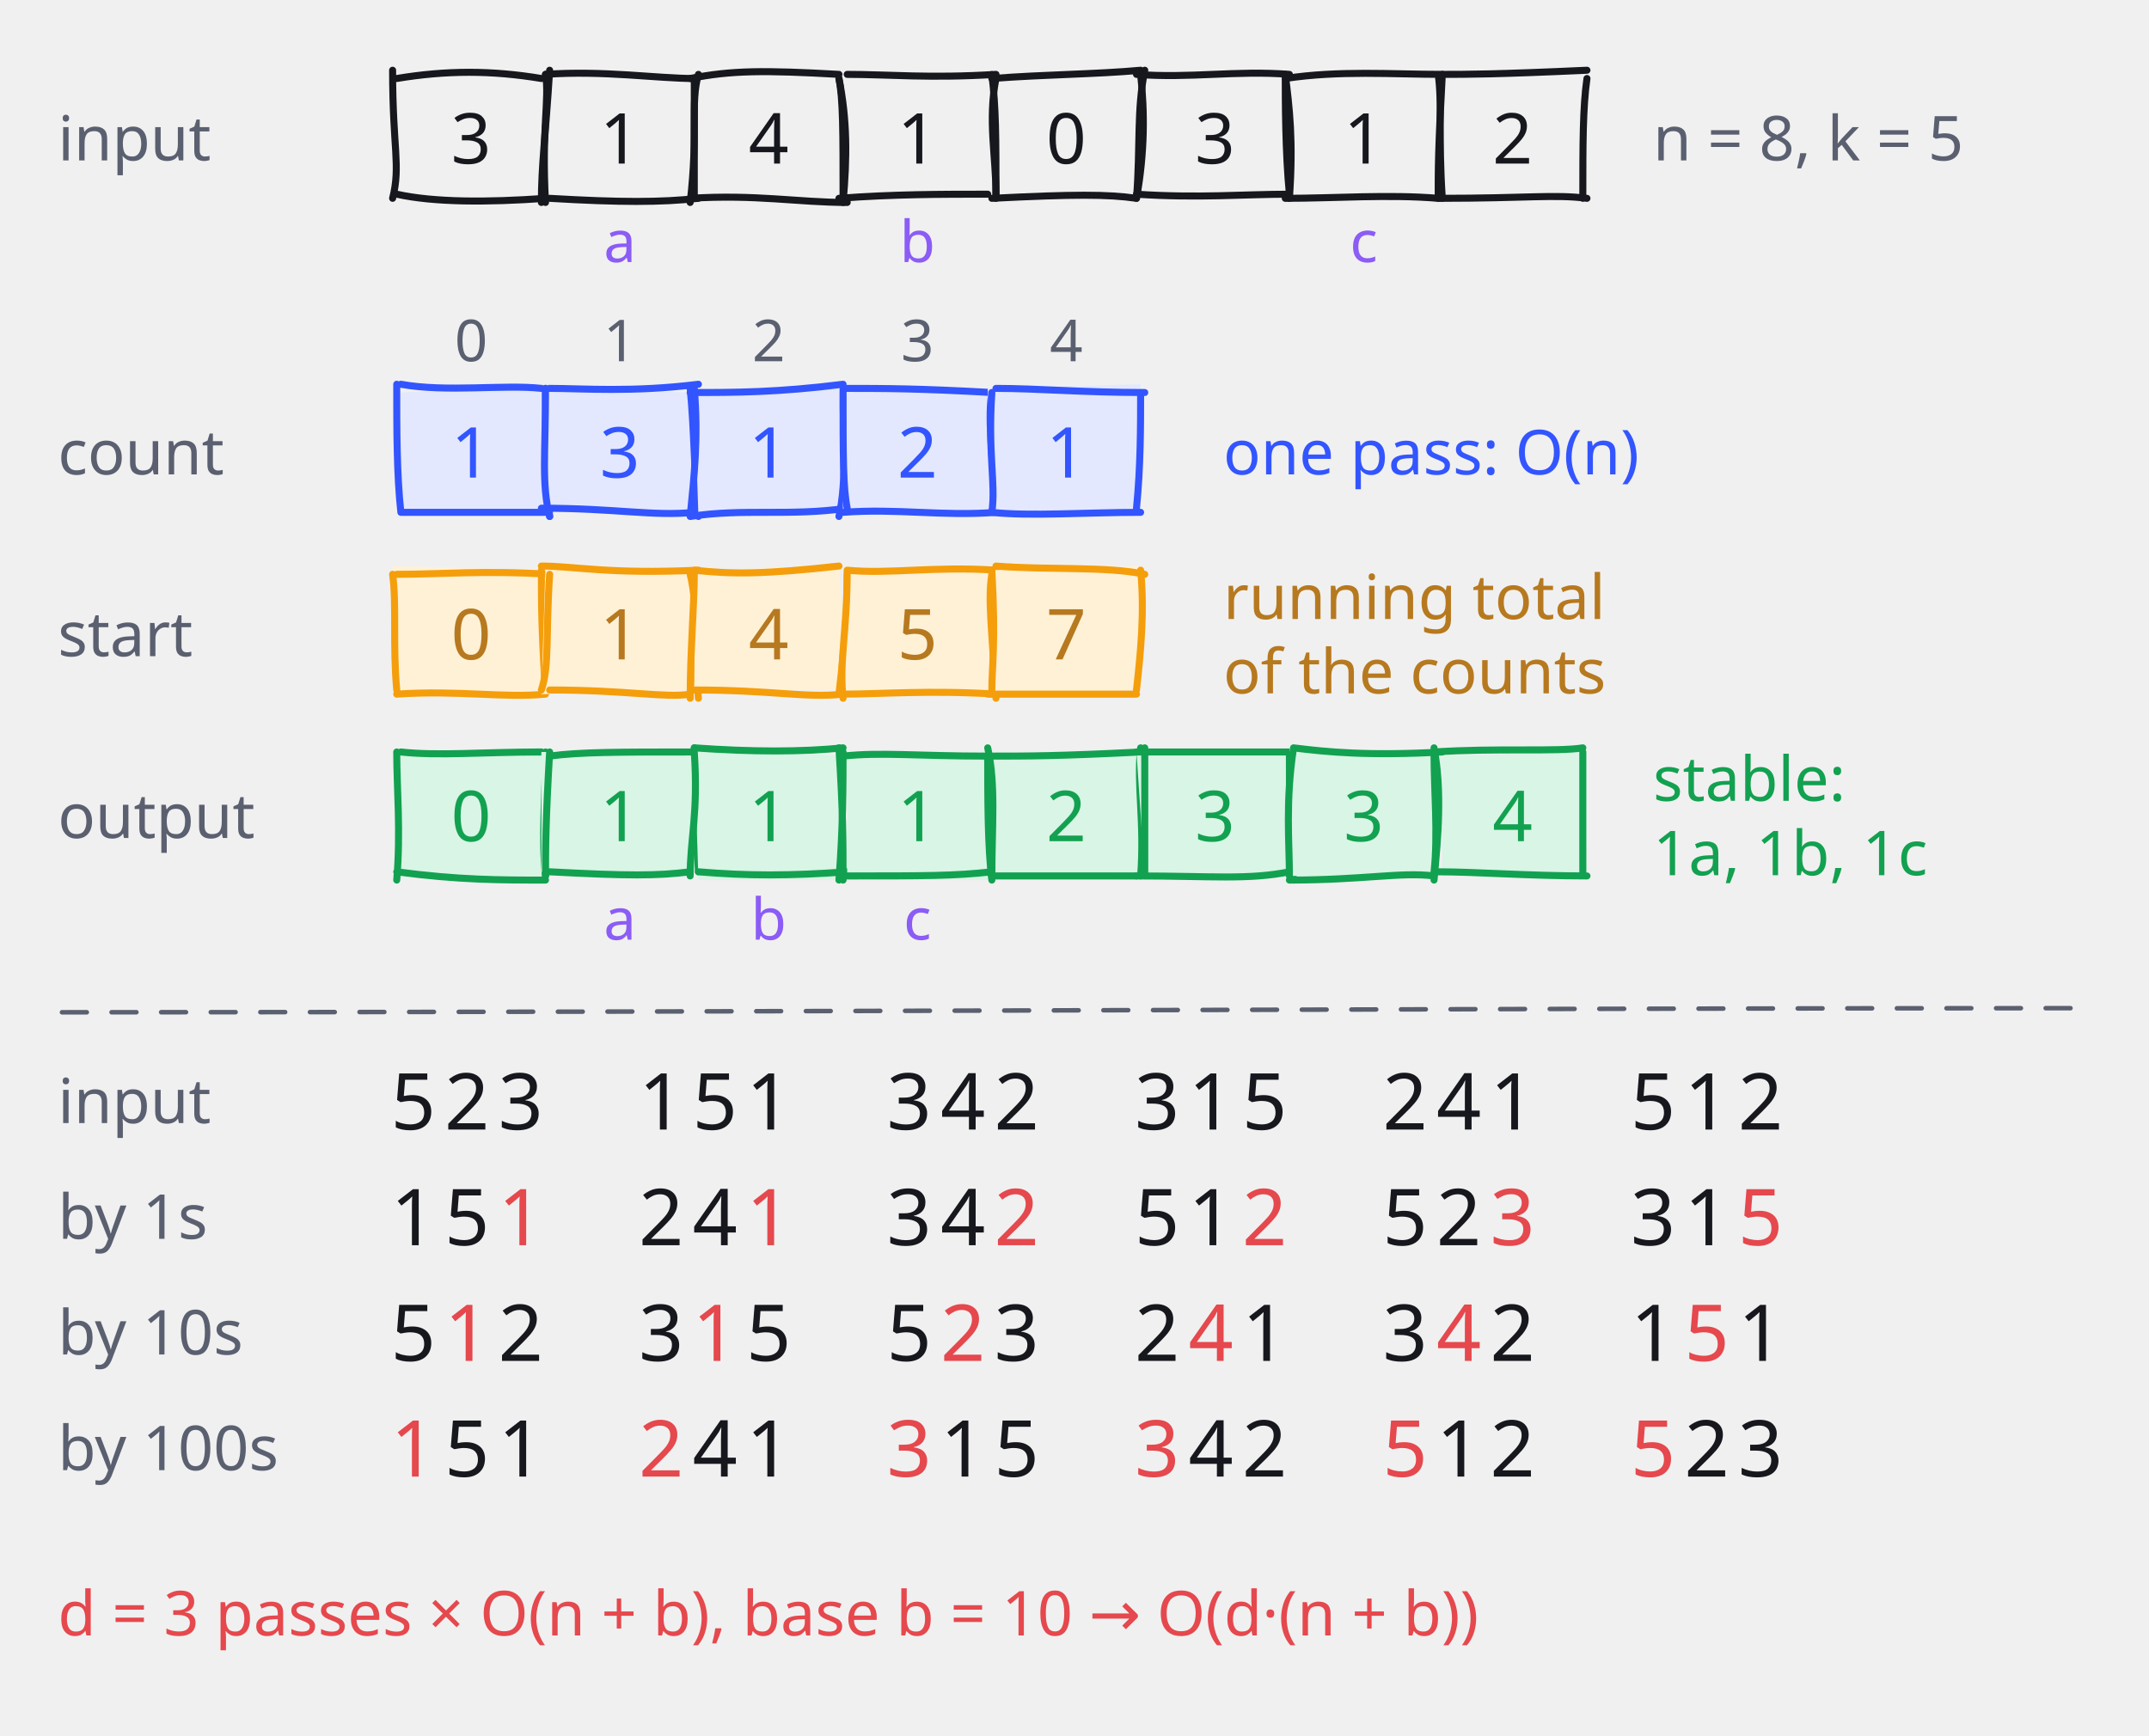
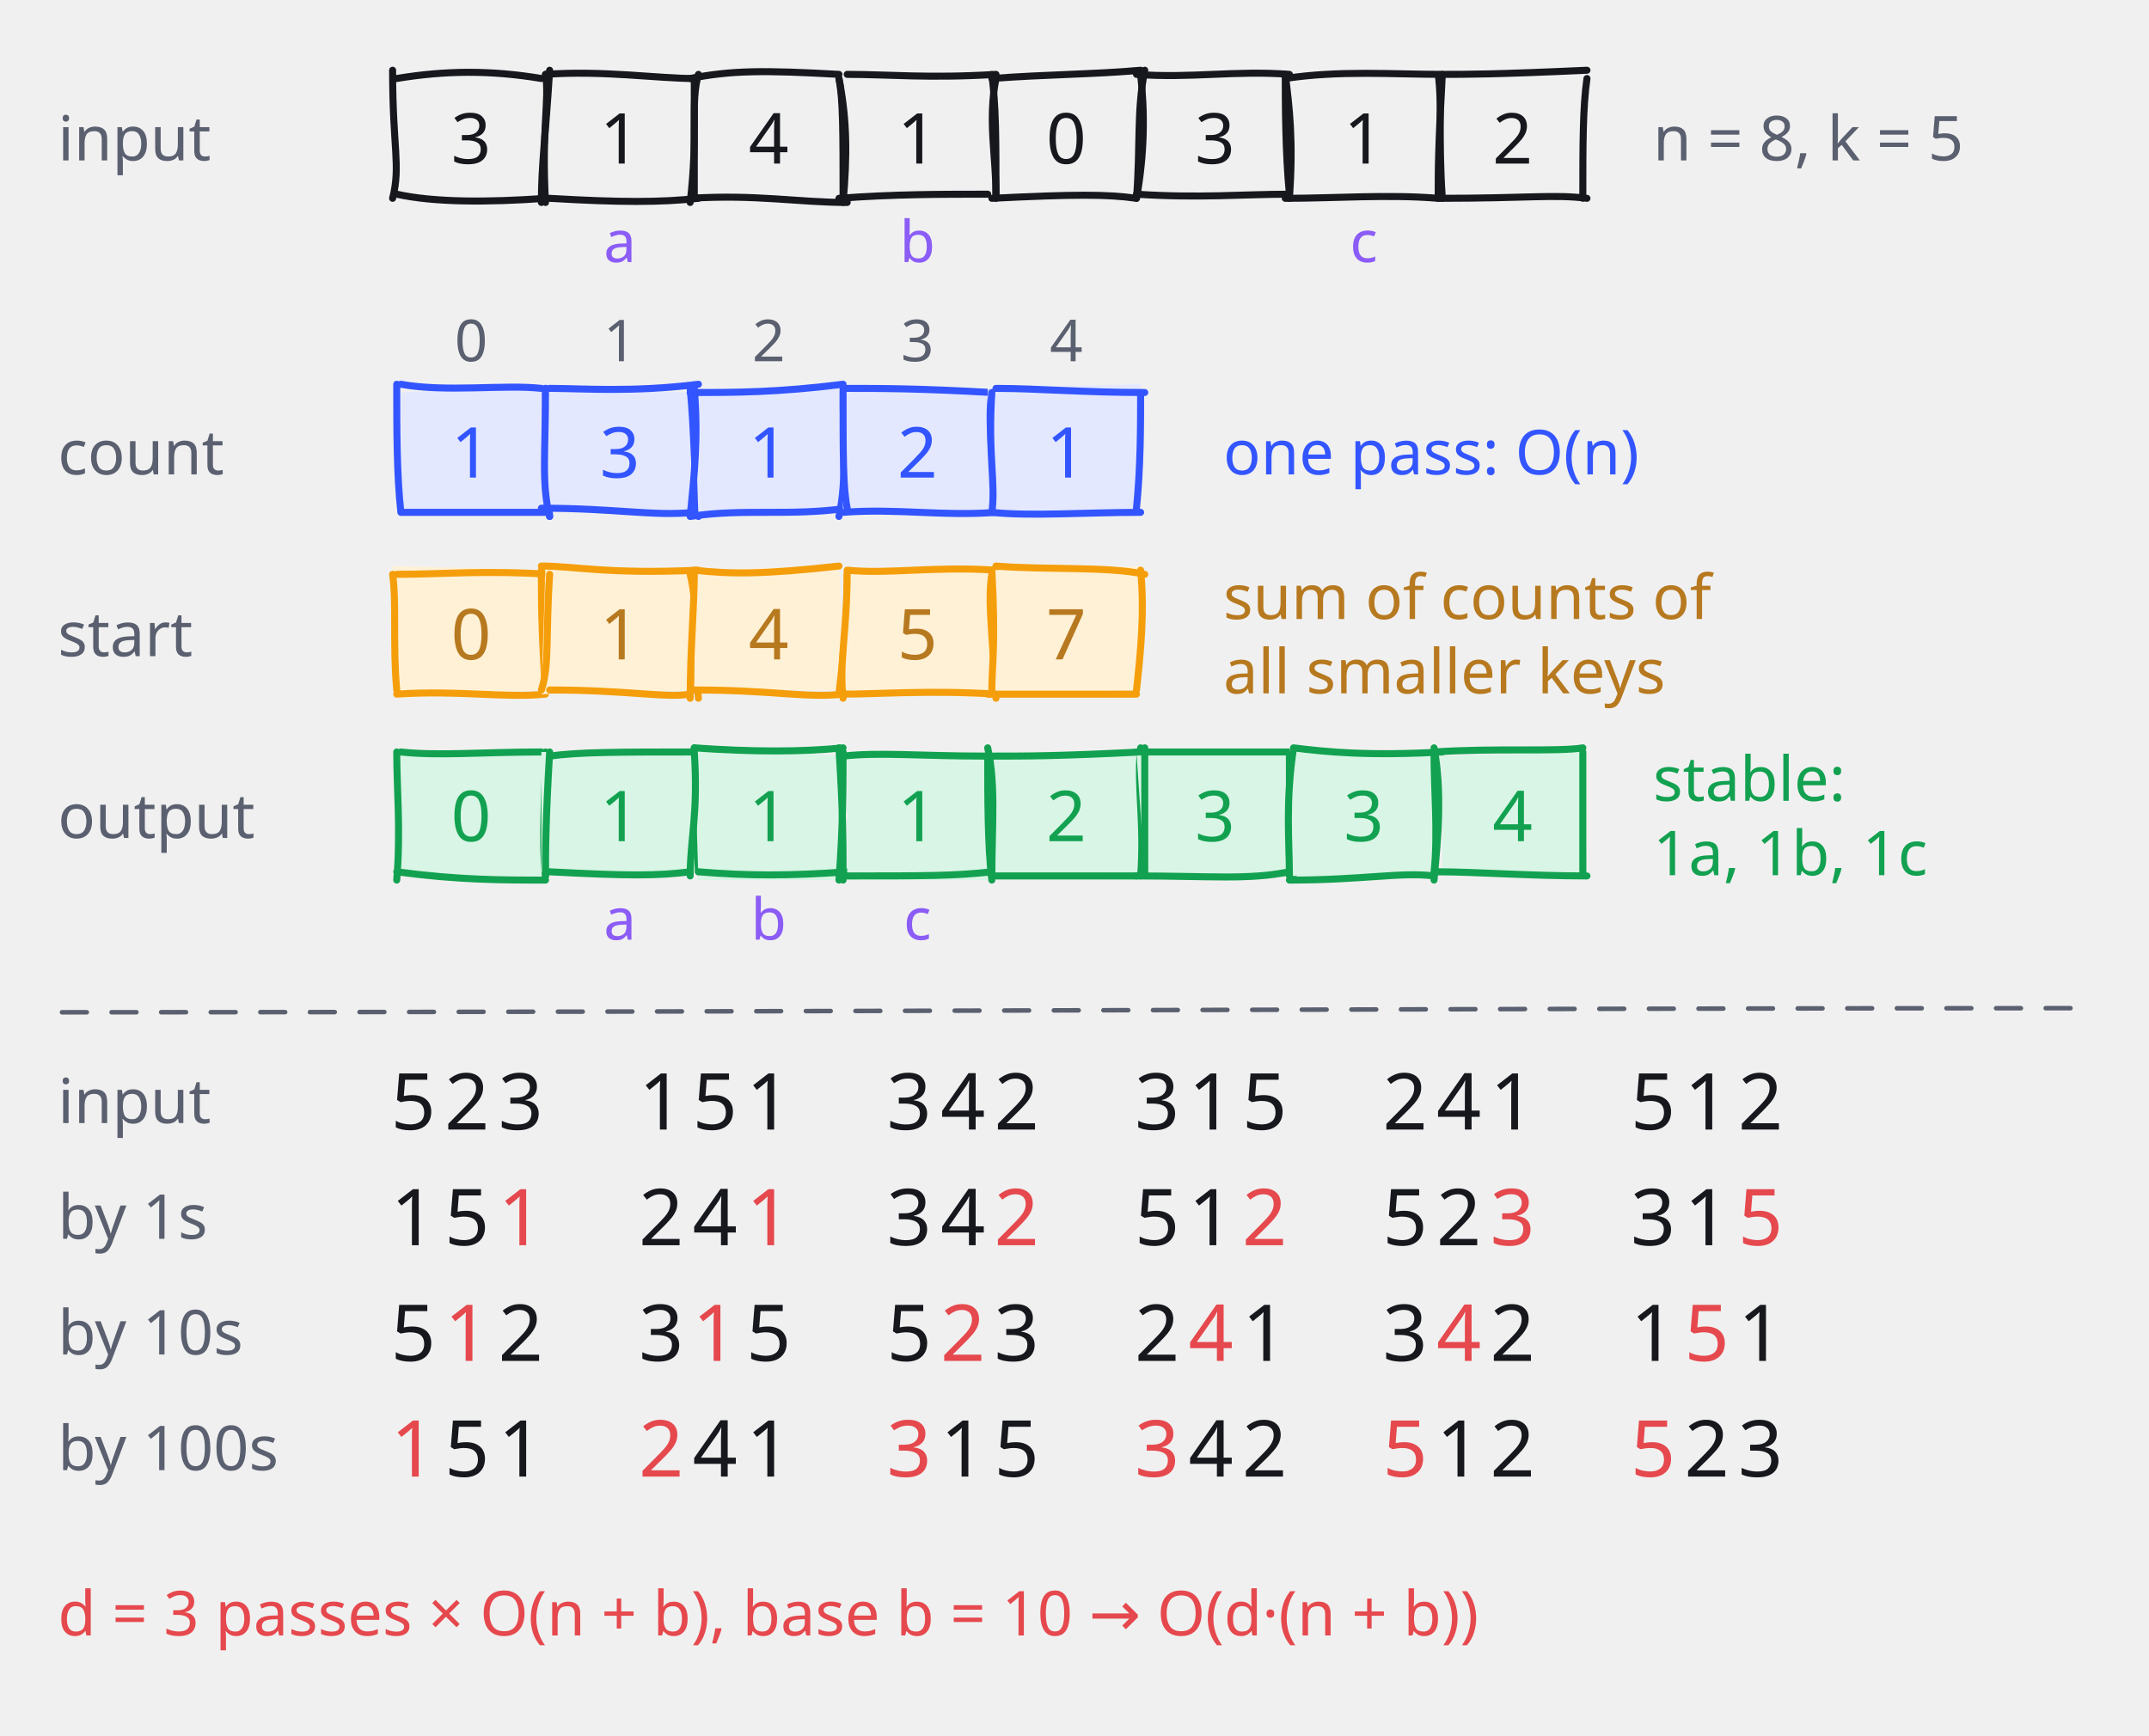
<svg xmlns="http://www.w3.org/2000/svg" viewBox="0 0 520 420" class="dg" data-diagram="counting-and-radix-sort">
  <style>
.dg path{fill:none;stroke-linecap:round;stroke-linejoin:round;stroke-width:1.7}
.dg .w-thick{stroke-width:2.6}.dg .w-thin{stroke-width:1.1}
.dg text{font-family:'Segoe Print','Bradley Hand','Comic Sans MS',system-ui,sans-serif;stroke:none}.dg .t-mono{font-family:'JetBrains Mono',monospace}
.s-ink{stroke:#16181D}.s-muted{stroke:#5B6070}.s-red{stroke:#E5484D}.s-blue{stroke:#3355FF}.s-green{stroke:#12A150}.s-orange{stroke:#F59E0B}.s-violet{stroke:#8B5CF6}.s-paper{stroke:#fff}.s-hl{stroke:#FFE45C}
.f-ink{fill:#16181D!important}.f-muted{fill:#E9E3D9!important}.f-red{fill:#FDE2E2!important}.f-blue{fill:#E3E8FF!important}.f-green{fill:#D8F5E5!important}.f-orange{fill:#FFF1D6!important}.f-violet{fill:#EDE5FF!important}.f-paper{fill:#fff!important}.f-hl{fill:#FFE45C!important}
.h-red{stroke:#E5484D}.h-blue{stroke:#3355FF}.h-green{stroke:#12A150}.h-orange{stroke:#F59E0B}.h-violet{stroke:#8B5CF6}.h-hl{stroke:#FFE45C}.h-ink{stroke:#16181D}.h-muted{stroke:#9AA0AE}
.t-ink{fill:#16181D}.t-muted{fill:#5B6070}.t-red{fill:#E5484D}.t-blue{fill:#3355FF}.t-green{fill:#12A150}.t-orange{fill:#B7791F}.t-violet{fill:#8B5CF6}.t-paper{fill:#fff}
</style>
  <g>
    <text x="14" y="33" font-size="15" text-anchor="start" dominant-baseline="central" class="t t-muted">input</text>
    <path d="M96 19 C108 17, 119 17, 131 19 M132 18 C133 24, 131 31, 132 49 M132 48 C118 49, 105 49, 96 47 M95 48 C97 40, 95 36, 95 17" class="s-ink" />
    <text x="114" y="33" font-size="17" text-anchor="middle" dominant-baseline="central" class="t t-ink t-bold">3</text>
    <path d="M132 18 C146 17, 159 19, 168 19 M169 18 C167 25, 169 32, 167 49 M169 48 C160 49, 150 49, 133 48 M131 49 C131 40, 132 33, 133 17" class="s-ink" />
    <text x="150" y="33" font-size="17" text-anchor="middle" dominant-baseline="central" class="t t-ink t-bold">1</text>
    <path d="M167 19 C177 17, 185 17, 203 18 M203 19 C204 24, 204 32, 204 48 M205 49 C193 49, 183 47, 167 48 M168 48 C168 40, 168 32, 168 19" class="s-ink" />
    <text x="186" y="33" font-size="17" text-anchor="middle" dominant-baseline="central" class="t t-ink t-bold">4</text>
    <path d="M205 18 C215 18, 225 19, 241 18 M240 18 C241 26, 241 33, 241 48 M239 47 C228 47, 216 47, 203 48 M204 49 C205 38, 205 29, 203 19" class="s-ink" />
    <text x="222" y="33" font-size="17" text-anchor="middle" dominant-baseline="central" class="t t-ink t-bold">1</text>
    <path d="M240 19 C253 18, 265 18, 276 17 M277 17 C275 27, 276 35, 275 48 M275 48 C268 47, 260 47, 240 48 M241 47 C241 38, 239 29, 241 19" class="s-ink" />
    <text x="258" y="33" font-size="17" text-anchor="middle" dominant-baseline="central" class="t t-ink t-bold">0</text>
    <path d="M275 18 C288 19, 299 17, 312 18 M311 18 C312 26, 313 34, 312 48 M312 47 C301 47, 290 48, 275 47 M275 48 C277 37, 277 27, 276 18" class="s-ink" />
    <text x="294" y="33" font-size="17" text-anchor="middle" dominant-baseline="central" class="t t-ink t-bold">3</text>
    <path d="M311 19 C324 17, 337 18, 349 18 M348 18 C349 25, 348 33, 349 48 M348 48 C336 47, 323 48, 311 48 M312 47 C311 37, 311 24, 311 18" class="s-ink" />
    <text x="330" y="33" font-size="17" text-anchor="middle" dominant-baseline="central" class="t t-ink t-bold">1</text>
    <path d="M349 18 C355 18, 362 18, 384 17 M384 19 C383 26, 383 35, 383 48 M384 48 C376 47, 370 48, 348 48 M348 48 C348 41, 348 36, 349 18" class="s-ink" />
    <text x="366" y="33" font-size="17" text-anchor="middle" dominant-baseline="central" class="t t-ink t-bold">2</text>
    <text x="150" y="58" font-size="14" text-anchor="middle" dominant-baseline="central" class="t t-violet t-bold">a</text>
    <text x="222" y="58" font-size="14" text-anchor="middle" dominant-baseline="central" class="t t-violet t-bold">b</text>
    <text x="330" y="58" font-size="14" text-anchor="middle" dominant-baseline="central" class="t t-violet t-bold">c</text>
  </g>
  <g>
    <text x="400" y="33" font-size="15" text-anchor="start" dominant-baseline="central" class="t t-muted">n = 8, k = 5</text>
  </g>
  <g>
    <text x="114" y="82" font-size="14" text-anchor="middle" dominant-baseline="central" class="t t-muted">0</text>
    <text x="150" y="82" font-size="14" text-anchor="middle" dominant-baseline="central" class="t t-muted">1</text>
    <text x="186" y="82" font-size="14" text-anchor="middle" dominant-baseline="central" class="t t-muted">2</text>
    <text x="222" y="82" font-size="14" text-anchor="middle" dominant-baseline="central" class="t t-muted">3</text>
    <text x="258" y="82" font-size="14" text-anchor="middle" dominant-baseline="central" class="t t-muted">4</text>
    <text x="14" y="109" font-size="15" text-anchor="start" dominant-baseline="central" class="t t-muted">count</text>
    <path d="M97 95 L133 93 L133 124 L97 124" class="f-blue" />
    <path d="M97 93 C108 95, 122 93, 131 94 M132 94 C132 104, 132 114, 133 125 M132 124 C119 124, 108 124, 97 124 M97 124 C96 115, 96 104, 96 93" class="s-blue" />
    <text x="114" y="109" font-size="17" text-anchor="middle" dominant-baseline="central" class="t t-blue t-bold">1</text>
    <path d="M132 94 L167 95 L168 125 L131 123" class="f-blue" />
    <path d="M133 94 C141 94, 153 95, 169 93 M167 94 C168 104, 168 116, 169 125 M168 124 C158 125, 149 123, 131 123 M133 125 C131 117, 132 110, 132 94" class="s-blue" />
    <text x="150" y="109" font-size="17" text-anchor="middle" dominant-baseline="central" class="t t-blue t-bold">3</text>
    <path d="M168 95 L205 94 L205 124 L169 125" class="f-blue" />
    <path d="M167 95 C178 95, 188 95, 204 93 M204 95 C204 105, 205 116, 203 125 M205 123 C191 125, 180 123, 167 125 M167 125 C168 115, 169 106, 168 94" class="s-blue" />
    <text x="186" y="109" font-size="17" text-anchor="middle" dominant-baseline="central" class="t t-blue t-bold">1</text>
    <path d="M203 94 L239 95 L240 124 L204 124" class="f-blue" />
    <path d="M204 94 C214 94, 222 94, 240 95 M240 95 C239 101, 240 109, 241 124 M241 124 C228 125, 217 123, 204 124 M205 123 C204 118, 204 111, 204 94" class="s-blue" />
    <text x="222" y="109" font-size="17" text-anchor="middle" dominant-baseline="central" class="t t-blue t-bold">2</text>
    <path d="M239 94 L276 93 L275 123 L240 124" class="f-blue" />
    <path d="M241 94 C251 94, 262 95, 277 95 M276 95 C276 103, 276 113, 275 123 M276 124 C263 124, 249 125, 240 124 M240 124 C241 117, 239 110, 240 95" class="s-blue" />
    <text x="258" y="109" font-size="17" text-anchor="middle" dominant-baseline="central" class="t t-blue t-bold">1</text>
  </g>
  <g>
    <text x="296" y="109" font-size="15" text-anchor="start" dominant-baseline="central" class="t t-blue">one pass: O(n)</text>
  </g>
  <g>
    <text x="14" y="153" font-size="15" text-anchor="start" dominant-baseline="central" class="t t-muted">start</text>
    <path d="M95 137 L132 138 L131 167 L96 169" class="f-orange" />
    <path d="M96 139 C107 139, 117 138, 133 139 M131 138 C131 146, 131 152, 132 168 M132 168 C122 169, 111 167, 96 168 M96 167 C95 156, 96 146, 95 139" class="s-orange" />
    <text x="114" y="153" font-size="17" text-anchor="middle" dominant-baseline="central" class="t t-orange t-bold">0</text>
    <path d="M132 137 L168 138 L169 167 L131 168" class="f-orange" />
    <path d="M131 137 C139 137, 147 139, 169 138 M167 139 C169 147, 168 158, 169 169 M167 168 C161 169, 152 167, 133 167 M131 167 C133 161, 132 154, 133 139" class="s-orange" />
    <text x="150" y="153" font-size="17" text-anchor="middle" dominant-baseline="central" class="t t-orange t-bold">1</text>
    <path d="M168 138 L203 137 L205 167 L168 167" class="f-orange" />
    <path d="M168 138 C177 139, 185 139, 203 137 M205 139 C205 145, 205 151, 203 168 M204 168 C195 169, 187 167, 168 167 M167 169 C167 158, 168 146, 168 139" class="s-orange" />
    <text x="186" y="153" font-size="17" text-anchor="middle" dominant-baseline="central" class="t t-orange t-bold">4</text>
    <path d="M205 138 L239 138 L241 169 L203 167" class="f-orange" />
    <path d="M205 138 C215 139, 226 137, 241 138 M240 139 C239 145, 240 152, 241 169 M241 168 C225 167, 213 168, 204 168 M204 169 C203 160, 205 153, 205 138" class="s-orange" />
    <text x="222" y="153" font-size="17" text-anchor="middle" dominant-baseline="central" class="t t-orange t-bold">5</text>
    <path d="M240 138 L276 137 L275 167 L240 168" class="f-orange" />
    <path d="M241 137 C253 138, 268 137, 277 139 M276 138 C277 148, 276 158, 275 167 M275 168 C265 168, 256 168, 239 168 M240 167 C240 161, 241 156, 240 138" class="s-orange" />
    <text x="258" y="153" font-size="17" text-anchor="middle" dominant-baseline="central" class="t t-orange t-bold">7</text>
  </g>
  <g>
-     <text x="296" y="144" font-size="15" text-anchor="start" dominant-baseline="central" class="t t-orange">running total</text>
-     <text x="296" y="162" font-size="15" text-anchor="start" dominant-baseline="central" class="t t-orange">of the counts</text>
+     <text x="296" y="144" font-size="15" text-anchor="start" dominant-baseline="central" class="t t-orange">sum of counts of</text>
+     <text x="296" y="162" font-size="15" text-anchor="start" dominant-baseline="central" class="t t-orange">all smaller keys</text>
  </g>
  <g>
    <text x="14" y="197" font-size="15" text-anchor="start" dominant-baseline="central" class="t t-muted">output</text>
    <path d="M97 182 L131 181 L133 212 L96 212" class="f-green" />
    <path d="M97 182 C106 183, 117 182, 131 182 M132 182 C132 192, 131 203, 132 212 M132 213 C121 213, 111 213, 96 211 M96 213 C97 201, 96 191, 96 182" class="s-green" />
    <text x="114" y="197" font-size="17" text-anchor="middle" dominant-baseline="central" class="t t-green t-bold">0</text>
    <path d="M131 182 L169 182 L168 211 L131 211" class="f-green" />
    <path d="M133 183 C140 182, 150 182, 168 182 M168 181 C169 189, 168 194, 169 211 M167 211 C159 212, 152 212, 133 211 M132 212 C132 206, 132 199, 133 182" class="s-green" />
    <text x="150" y="197" font-size="17" text-anchor="middle" dominant-baseline="central" class="t t-green t-bold">1</text>
    <path d="M168 181 L205 183 L203 213 L169 213" class="f-green" />
    <path d="M168 181 C182 182, 194 182, 204 181 M204 182 C204 190, 204 200, 203 213 M205 211 C191 212, 181 212, 169 211 M167 212 C167 203, 169 197, 168 182" class="s-green" />
    <text x="186" y="197" font-size="17" text-anchor="middle" dominant-baseline="central" class="t t-green t-bold">1</text>
    <path d="M205 183 L240 182 L239 213 L205 213" class="f-green" />
    <path d="M204 183 C213 182, 222 183, 239 183 M239 183 C239 193, 239 205, 240 213 M240 211 C231 212, 224 212, 205 212 M204 213 C204 203, 204 197, 203 181" class="s-green" />
    <text x="222" y="197" font-size="17" text-anchor="middle" dominant-baseline="central" class="t t-green t-bold">1</text>
    <path d="M240 182 L277 183 L275 213 L240 212" class="f-green" />
    <path d="M239 183 C249 183, 256 183, 276 182 M276 181 C275 190, 277 199, 276 212 M275 212 C269 212, 261 212, 240 212 M240 212 C240 200, 241 190, 239 181" class="s-green" />
    <text x="258" y="197" font-size="17" text-anchor="middle" dominant-baseline="central" class="t t-green t-bold">2</text>
    <path d="M275 182 L313 182 L312 211 L277 212" class="f-green" />
    <path d="M275 182 C287 182, 298 182, 312 182 M312 182 C312 195, 312 205, 313 213 M312 211 C302 213, 293 212, 275 212 M277 212 C277 203, 277 194, 277 181" class="s-green" />
    <text x="294" y="197" font-size="17" text-anchor="middle" dominant-baseline="central" class="t t-green t-bold">3</text>
    <path d="M312 181 L349 183 L347 212 L312 212" class="f-green" />
    <path d="M313 181 C321 182, 331 183, 349 182 M347 181 C349 192, 348 202, 347 213 M347 212 C339 211, 330 213, 312 213 M312 212 C312 204, 311 194, 313 181" class="s-green" />
    <text x="330" y="197" font-size="17" text-anchor="middle" dominant-baseline="central" class="t t-green t-bold">3</text>
    <path d="M349 183 L383 182 L384 212 L349 212" class="f-green" />
    <path d="M347 182 C362 181, 377 182, 383 181 M383 182 C383 194, 383 206, 383 212 M384 212 C370 212, 357 211, 348 211 M347 211 C348 202, 347 191, 347 183" class="s-green" />
    <text x="366" y="197" font-size="17" text-anchor="middle" dominant-baseline="central" class="t t-green t-bold">4</text>
    <text x="150" y="222" font-size="14" text-anchor="middle" dominant-baseline="central" class="t t-violet t-bold">a</text>
    <text x="186" y="222" font-size="14" text-anchor="middle" dominant-baseline="central" class="t t-violet t-bold">b</text>
    <text x="222" y="222" font-size="14" text-anchor="middle" dominant-baseline="central" class="t t-violet t-bold">c</text>
  </g>
  <g>
    <text x="400" y="188" font-size="15" text-anchor="start" dominant-baseline="central" class="t t-green">stable:</text>
    <text x="400" y="206" font-size="15" text-anchor="start" dominant-baseline="central" class="t t-green">1a, 1b, 1c</text>
  </g>
  <g>
    <path d="M15 245 C186 245, 357 244, 506 244" class="s-muted w-thin" stroke-dasharray="6 6" />
  </g>
  <g>
    <text x="14" y="266" font-size="15" text-anchor="start" dominant-baseline="central" class="t t-muted">input</text>
    <text x="100" y="266" font-size="19" text-anchor="middle" dominant-baseline="central" class="t t-ink">5</text>
    <text x="113" y="266" font-size="19" text-anchor="middle" dominant-baseline="central" class="t t-ink">2</text>
    <text x="126" y="266" font-size="19" text-anchor="middle" dominant-baseline="central" class="t t-ink">3</text>
    <text x="160" y="266" font-size="19" text-anchor="middle" dominant-baseline="central" class="t t-ink">1</text>
    <text x="173" y="266" font-size="19" text-anchor="middle" dominant-baseline="central" class="t t-ink">5</text>
    <text x="186" y="266" font-size="19" text-anchor="middle" dominant-baseline="central" class="t t-ink">1</text>
    <text x="220" y="266" font-size="19" text-anchor="middle" dominant-baseline="central" class="t t-ink">3</text>
    <text x="233" y="266" font-size="19" text-anchor="middle" dominant-baseline="central" class="t t-ink">4</text>
    <text x="246" y="266" font-size="19" text-anchor="middle" dominant-baseline="central" class="t t-ink">2</text>
    <text x="280" y="266" font-size="19" text-anchor="middle" dominant-baseline="central" class="t t-ink">3</text>
    <text x="293" y="266" font-size="19" text-anchor="middle" dominant-baseline="central" class="t t-ink">1</text>
    <text x="306" y="266" font-size="19" text-anchor="middle" dominant-baseline="central" class="t t-ink">5</text>
    <text x="340" y="266" font-size="19" text-anchor="middle" dominant-baseline="central" class="t t-ink">2</text>
    <text x="353" y="266" font-size="19" text-anchor="middle" dominant-baseline="central" class="t t-ink">4</text>
    <text x="366" y="266" font-size="19" text-anchor="middle" dominant-baseline="central" class="t t-ink">1</text>
    <text x="400" y="266" font-size="19" text-anchor="middle" dominant-baseline="central" class="t t-ink">5</text>
    <text x="413" y="266" font-size="19" text-anchor="middle" dominant-baseline="central" class="t t-ink">1</text>
    <text x="426" y="266" font-size="19" text-anchor="middle" dominant-baseline="central" class="t t-ink">2</text>
  </g>
  <g>
    <text x="14" y="294" font-size="15" text-anchor="start" dominant-baseline="central" class="t t-muted">by 1s</text>
    <text x="100" y="294" font-size="19" text-anchor="middle" dominant-baseline="central" class="t t-ink">1</text>
    <text x="113" y="294" font-size="19" text-anchor="middle" dominant-baseline="central" class="t t-ink">5</text>
    <text x="126" y="294" font-size="19" text-anchor="middle" dominant-baseline="central" class="t t-red t-bold">1</text>
    <text x="160" y="294" font-size="19" text-anchor="middle" dominant-baseline="central" class="t t-ink">2</text>
    <text x="173" y="294" font-size="19" text-anchor="middle" dominant-baseline="central" class="t t-ink">4</text>
    <text x="186" y="294" font-size="19" text-anchor="middle" dominant-baseline="central" class="t t-red t-bold">1</text>
    <text x="220" y="294" font-size="19" text-anchor="middle" dominant-baseline="central" class="t t-ink">3</text>
    <text x="233" y="294" font-size="19" text-anchor="middle" dominant-baseline="central" class="t t-ink">4</text>
    <text x="246" y="294" font-size="19" text-anchor="middle" dominant-baseline="central" class="t t-red t-bold">2</text>
    <text x="280" y="294" font-size="19" text-anchor="middle" dominant-baseline="central" class="t t-ink">5</text>
    <text x="293" y="294" font-size="19" text-anchor="middle" dominant-baseline="central" class="t t-ink">1</text>
    <text x="306" y="294" font-size="19" text-anchor="middle" dominant-baseline="central" class="t t-red t-bold">2</text>
    <text x="340" y="294" font-size="19" text-anchor="middle" dominant-baseline="central" class="t t-ink">5</text>
    <text x="353" y="294" font-size="19" text-anchor="middle" dominant-baseline="central" class="t t-ink">2</text>
    <text x="366" y="294" font-size="19" text-anchor="middle" dominant-baseline="central" class="t t-red t-bold">3</text>
    <text x="400" y="294" font-size="19" text-anchor="middle" dominant-baseline="central" class="t t-ink">3</text>
    <text x="413" y="294" font-size="19" text-anchor="middle" dominant-baseline="central" class="t t-ink">1</text>
    <text x="426" y="294" font-size="19" text-anchor="middle" dominant-baseline="central" class="t t-red t-bold">5</text>
  </g>
  <g>
    <text x="14" y="322" font-size="15" text-anchor="start" dominant-baseline="central" class="t t-muted">by 10s</text>
    <text x="100" y="322" font-size="19" text-anchor="middle" dominant-baseline="central" class="t t-ink">5</text>
    <text x="113" y="322" font-size="19" text-anchor="middle" dominant-baseline="central" class="t t-red t-bold">1</text>
    <text x="126" y="322" font-size="19" text-anchor="middle" dominant-baseline="central" class="t t-ink">2</text>
    <text x="160" y="322" font-size="19" text-anchor="middle" dominant-baseline="central" class="t t-ink">3</text>
    <text x="173" y="322" font-size="19" text-anchor="middle" dominant-baseline="central" class="t t-red t-bold">1</text>
    <text x="186" y="322" font-size="19" text-anchor="middle" dominant-baseline="central" class="t t-ink">5</text>
    <text x="220" y="322" font-size="19" text-anchor="middle" dominant-baseline="central" class="t t-ink">5</text>
    <text x="233" y="322" font-size="19" text-anchor="middle" dominant-baseline="central" class="t t-red t-bold">2</text>
    <text x="246" y="322" font-size="19" text-anchor="middle" dominant-baseline="central" class="t t-ink">3</text>
    <text x="280" y="322" font-size="19" text-anchor="middle" dominant-baseline="central" class="t t-ink">2</text>
    <text x="293" y="322" font-size="19" text-anchor="middle" dominant-baseline="central" class="t t-red t-bold">4</text>
    <text x="306" y="322" font-size="19" text-anchor="middle" dominant-baseline="central" class="t t-ink">1</text>
    <text x="340" y="322" font-size="19" text-anchor="middle" dominant-baseline="central" class="t t-ink">3</text>
    <text x="353" y="322" font-size="19" text-anchor="middle" dominant-baseline="central" class="t t-red t-bold">4</text>
    <text x="366" y="322" font-size="19" text-anchor="middle" dominant-baseline="central" class="t t-ink">2</text>
    <text x="400" y="322" font-size="19" text-anchor="middle" dominant-baseline="central" class="t t-ink">1</text>
    <text x="413" y="322" font-size="19" text-anchor="middle" dominant-baseline="central" class="t t-red t-bold">5</text>
    <text x="426" y="322" font-size="19" text-anchor="middle" dominant-baseline="central" class="t t-ink">1</text>
  </g>
  <g>
    <text x="14" y="350" font-size="15" text-anchor="start" dominant-baseline="central" class="t t-muted">by 100s</text>
    <text x="100" y="350" font-size="19" text-anchor="middle" dominant-baseline="central" class="t t-red t-bold">1</text>
    <text x="113" y="350" font-size="19" text-anchor="middle" dominant-baseline="central" class="t t-ink">5</text>
    <text x="126" y="350" font-size="19" text-anchor="middle" dominant-baseline="central" class="t t-ink">1</text>
    <text x="160" y="350" font-size="19" text-anchor="middle" dominant-baseline="central" class="t t-red t-bold">2</text>
    <text x="173" y="350" font-size="19" text-anchor="middle" dominant-baseline="central" class="t t-ink">4</text>
    <text x="186" y="350" font-size="19" text-anchor="middle" dominant-baseline="central" class="t t-ink">1</text>
    <text x="220" y="350" font-size="19" text-anchor="middle" dominant-baseline="central" class="t t-red t-bold">3</text>
    <text x="233" y="350" font-size="19" text-anchor="middle" dominant-baseline="central" class="t t-ink">1</text>
    <text x="246" y="350" font-size="19" text-anchor="middle" dominant-baseline="central" class="t t-ink">5</text>
    <text x="280" y="350" font-size="19" text-anchor="middle" dominant-baseline="central" class="t t-red t-bold">3</text>
    <text x="293" y="350" font-size="19" text-anchor="middle" dominant-baseline="central" class="t t-ink">4</text>
    <text x="306" y="350" font-size="19" text-anchor="middle" dominant-baseline="central" class="t t-ink">2</text>
    <text x="340" y="350" font-size="19" text-anchor="middle" dominant-baseline="central" class="t t-red t-bold">5</text>
    <text x="353" y="350" font-size="19" text-anchor="middle" dominant-baseline="central" class="t t-ink">1</text>
    <text x="366" y="350" font-size="19" text-anchor="middle" dominant-baseline="central" class="t t-ink">2</text>
    <text x="400" y="350" font-size="19" text-anchor="middle" dominant-baseline="central" class="t t-red t-bold">5</text>
    <text x="413" y="350" font-size="19" text-anchor="middle" dominant-baseline="central" class="t t-ink">2</text>
    <text x="426" y="350" font-size="19" text-anchor="middle" dominant-baseline="central" class="t t-ink">3</text>
  </g>
  <g>
    <text x="14" y="390" font-size="15" text-anchor="start" dominant-baseline="central" class="t t-red t-bold">d = 3 passes × O(n + b), base b = 10 → O(d·(n + b))</text>
  </g>
</svg>
